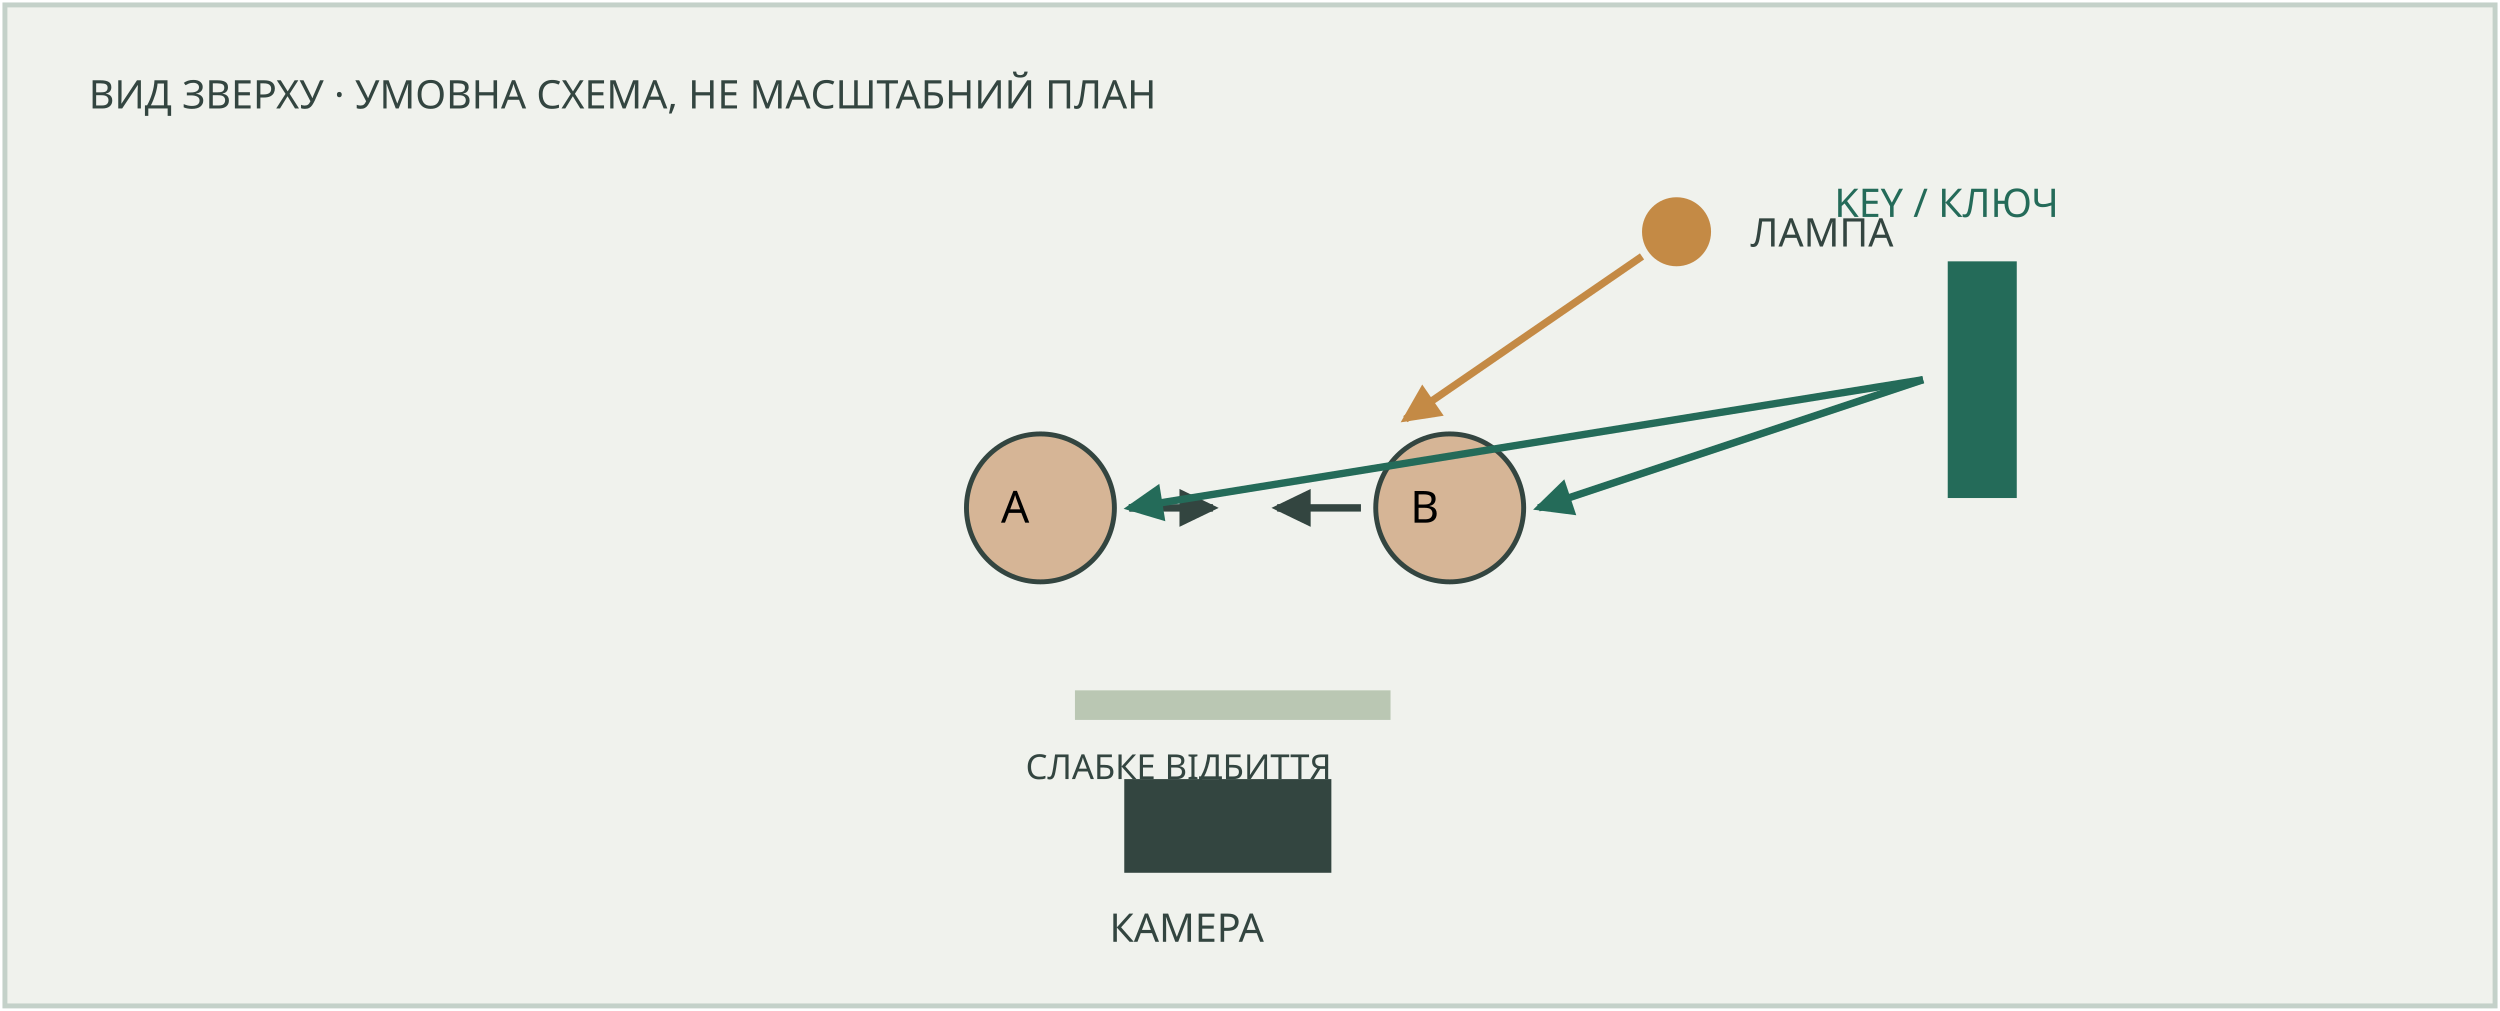
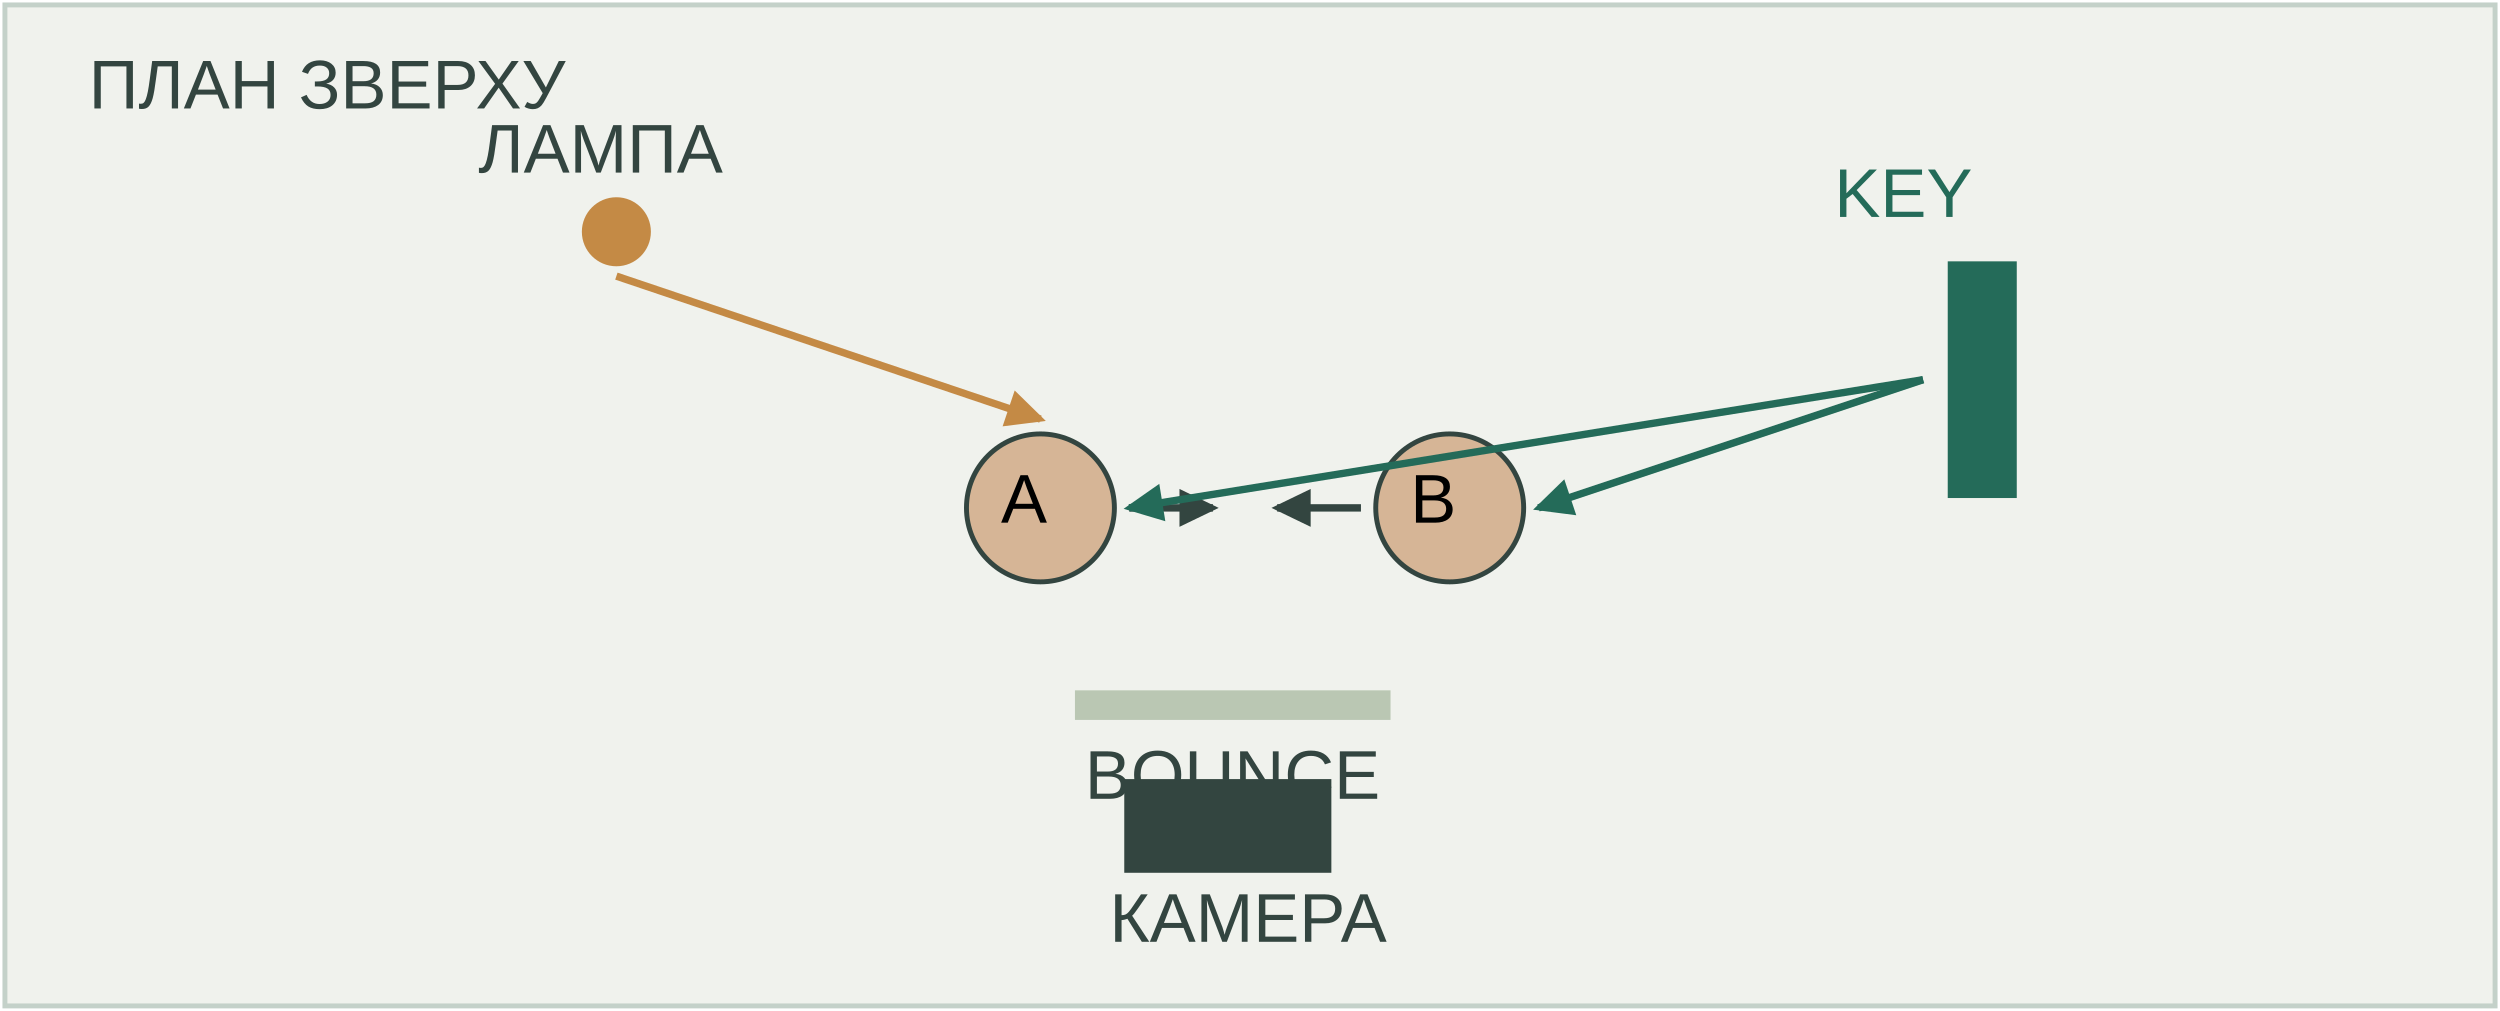
<svg xmlns="http://www.w3.org/2000/svg" width="507" height="205" preserveAspectRatio="xMinYMin meet" viewBox="0 0 507 205" version="1.0" fill-rule="evenodd">
  <clipPath id="clip">
    <rect x="0" y="0" width="507" height="205" />
  </clipPath>
  <g id="group" transform="scale(1,-1) translate(0,-205)" style="clip-path: url(#clip)">
    <g transform="">
      <rect x="1" y="1" width="505" height="203" rx="8" ry="0" style="stroke: rgb(77%,82%,79%); stroke-linecap: butt; stroke-width: 1; fill: rgb(94%,95%,93%); fill-rule: evenodd;" />
-       <text x="18" y="183" style="font-family: ArialU; font-size: 8px;fill: rgb(20%,27%,25%); stroke:none;" transform="translate(0,366) scale(1,-1)">ВИД ЗВЕРХУ · УМОВНА СХЕМА, НЕ МАСШТАБНИЙ ПЛАН</text>
+       <text x="18" y="183" style="font-family: Arial; font-size: 14px;fill: rgb(20%,27%,25%); stroke:none;" transform="translate(0,366) scale(1,-1)">ПЛАН ЗВЕРХУ</text>
      <circle cx="211" cy="102" r="15" style="stroke: rgb(20%,27%,25%); stroke-linecap: butt; stroke-width: 1; fill: rgb(84%,71%,59%); fill-rule: evenodd;" />
-       <text x="203" y="99" style="font-family: ArialUB; font-size: 9px;fill: rgb(0%,0%,0%); stroke:none;" transform="translate(0,198) scale(1,-1)">A</text>
+       <text x="203" y="99" style="font-family: Arial; font-size: 14px;fill: rgb(0%,0%,0%); stroke:none;" transform="translate(0,198) scale(1,-1)">A</text>
      <path d="M 229,102 L 246,102 Z" style="stroke: rgb(20%,27%,25%); stroke-linecap: butt; stroke-width: 1.5;" />
      <polygon points="246 102, 239.697 105.045, 239.697 98.955" style="stroke: rgb(20%,27%,25%); stroke-linecap: butt; stroke-width: 1; fill: rgb(20%,27%,25%); fill-rule: evenodd;" />
      <circle cx="294" cy="102" r="15" style="stroke: rgb(20%,27%,25%); stroke-linecap: butt; stroke-width: 1; fill: rgb(84%,71%,59%); fill-rule: evenodd;" />
-       <text x="286" y="99" style="font-family: ArialUB; font-size: 9px;fill: rgb(0%,0%,0%); stroke:none;" transform="translate(0,198) scale(1,-1)">B</text>
+       <text x="286" y="99" style="font-family: Arial; font-size: 14px;fill: rgb(0%,0%,0%); stroke:none;" transform="translate(0,198) scale(1,-1)">B</text>
      <path d="M 276,102 L 259,102 Z" style="stroke: rgb(20%,27%,25%); stroke-linecap: butt; stroke-width: 1.5;" />
      <polygon points="259 102, 265.303 98.955, 265.303 105.045" style="stroke: rgb(20%,27%,25%); stroke-linecap: butt; stroke-width: 1; fill: rgb(20%,27%,25%); fill-rule: evenodd;" />
      <rect x="228" y="28" width="42" height="19" style="stroke: none; stroke-linecap: butt; stroke-width: 1; fill: rgb(20%,27%,25%); fill-rule: evenodd;" />
-       <text x="225" y="14" style="font-family: ArialU; font-size: 8px;fill: rgb(20%,27%,25%); stroke:none;" transform="translate(0,28) scale(1,-1)">КАМЕРА</text>
+       <text x="225" y="14" style="font-family: Arial; font-size: 14px;fill: rgb(20%,27%,25%); stroke:none;" transform="translate(0,28) scale(1,-1)">КАМЕРА</text>
      <rect x="395" y="104" width="14" height="48" style="stroke: none; stroke-linecap: butt; stroke-width: 1; fill: rgb(14%,42%,35%); fill-rule: evenodd;" />
-       <text x="372" y="161" style="font-family: ArialUB; font-size: 8px;fill: rgb(14%,42%,35%); stroke:none;" transform="translate(0,322) scale(1,-1)">KEY / КЛЮЧ</text>
+       <text x="372" y="161" style="font-family: Arial; font-size: 14px;fill: rgb(14%,42%,35%); stroke:none;" transform="translate(0,322) scale(1,-1)">KEY</text>
      <path d="M 390,128 L 229,102 Z" style="stroke: rgb(14%,42%,35%); stroke-linecap: butt; stroke-width: 1.5;" />
      <polygon points="229 102, 235.708 99.999, 234.737 106.011" style="stroke: rgb(14%,42%,35%); stroke-linecap: butt; stroke-width: 1; fill: rgb(14%,42%,35%); fill-rule: evenodd;" />
      <path d="M 390,128 L 312,102 Z" style="stroke: rgb(14%,42%,35%); stroke-linecap: butt; stroke-width: 1.5;" />
      <polygon points="312 102, 318.942 101.105, 317.017 106.882" style="stroke: rgb(14%,42%,35%); stroke-linecap: butt; stroke-width: 1; fill: rgb(14%,42%,35%); fill-rule: evenodd;" />
-       <circle cx="340" cy="158" r="7" style="stroke: none; stroke-linecap: butt; stroke-width: 1; fill: rgb(77%,54%,27%); fill-rule: evenodd;" />
-       <text x="355" y="155" style="font-family: ArialU; font-size: 8px;fill: rgb(20%,27%,25%); stroke:none;" transform="translate(0,310) scale(1,-1)">ЛАМПА</text>
-       <path d="M 333,153 L 285,120 Z" style="stroke: rgb(77%,54%,27%); stroke-linecap: butt; stroke-width: 1.5;" />
-       <polygon points="285 120, 291.919 121.062, 288.469 126.08" style="stroke: rgb(77%,54%,27%); stroke-linecap: butt; stroke-width: 1; fill: rgb(77%,54%,27%); fill-rule: evenodd;" />
+       <circle cx="125" cy="158" r="7" style="stroke: none; stroke-linecap: butt; stroke-width: 1; fill: rgb(77%,54%,27%); fill-rule: evenodd;" />
+       <text x="97" y="170" style="font-family: Arial; font-size: 14px;fill: rgb(20%,27%,25%); stroke:none;" transform="translate(0,340) scale(1,-1)">ЛАМПА</text>
+       <path d="M 125,149 L 211,120 Z" style="stroke: rgb(77%,54%,27%); stroke-linecap: butt; stroke-width: 1.5;" />
+       <polygon points="211 120, 206 124.899, 204.054 119.129" style="stroke: rgb(77%,54%,27%); stroke-linecap: butt; stroke-width: 1; fill: rgb(77%,54%,27%); fill-rule: evenodd;" />
      <rect x="218" y="59" width="64" height="6" style="stroke: none; stroke-linecap: butt; stroke-width: 1; fill: rgb(73%,78%,70%); fill-rule: evenodd;" />
-       <text x="208" y="47" style="font-family: ArialU; font-size: 7px;fill: rgb(20%,27%,25%); stroke:none;" transform="translate(0,94) scale(1,-1)">СЛАБКЕ ВІДБИТТЯ</text>
+       <text x="220" y="43" style="font-family: Arial; font-size: 14px;fill: rgb(20%,27%,25%); stroke:none;" transform="translate(0,86) scale(1,-1)">BOUNCE</text>
    </g>
  </g>
</svg>
